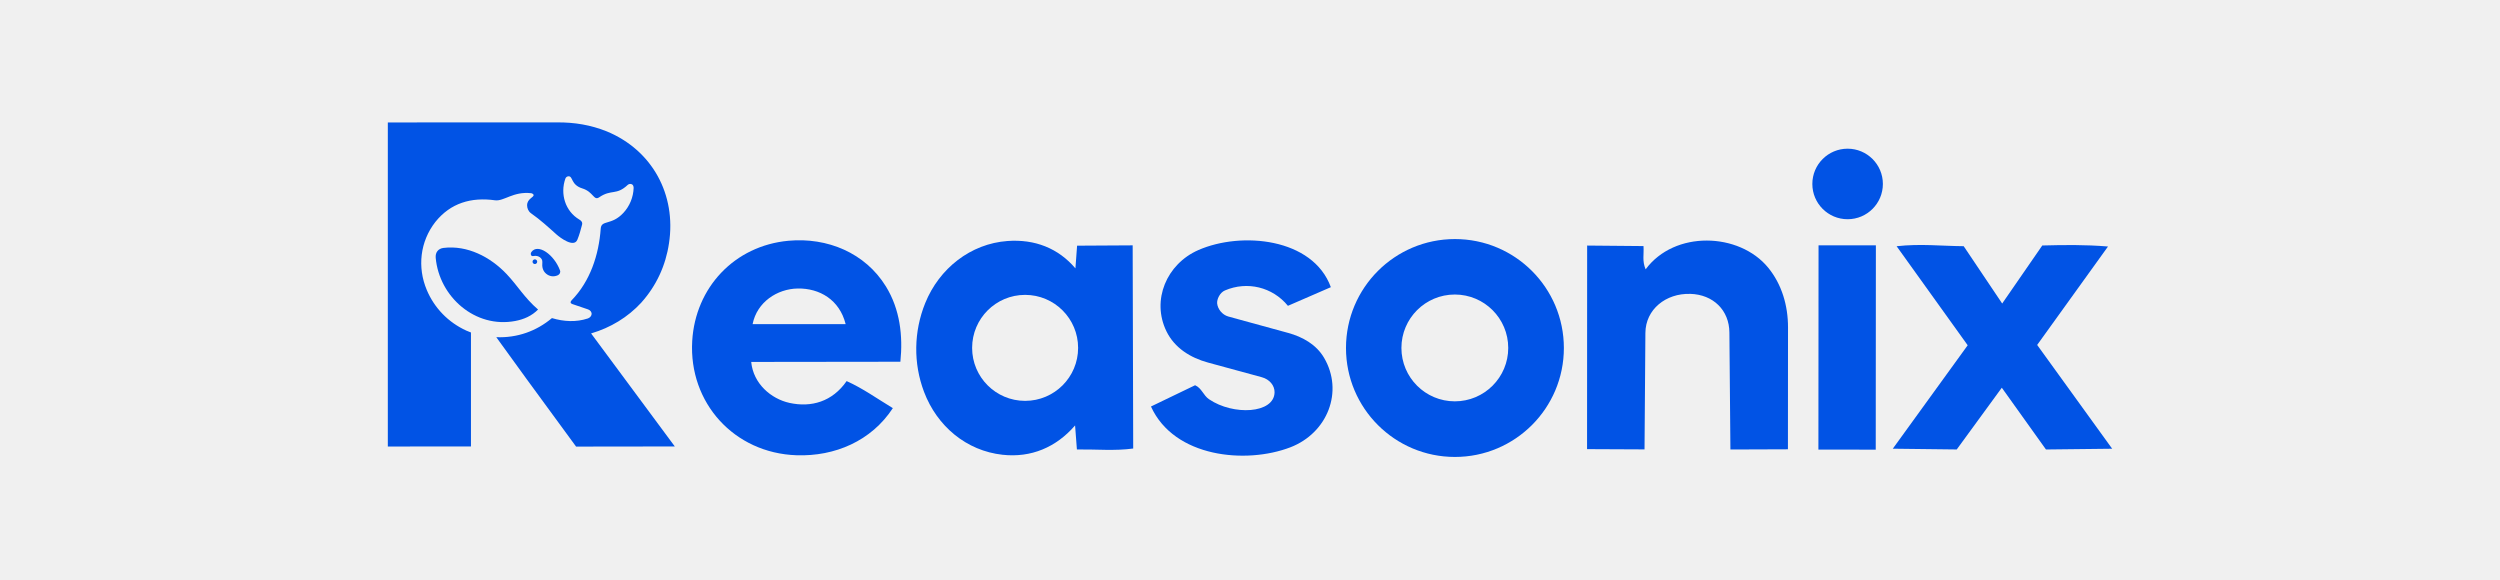
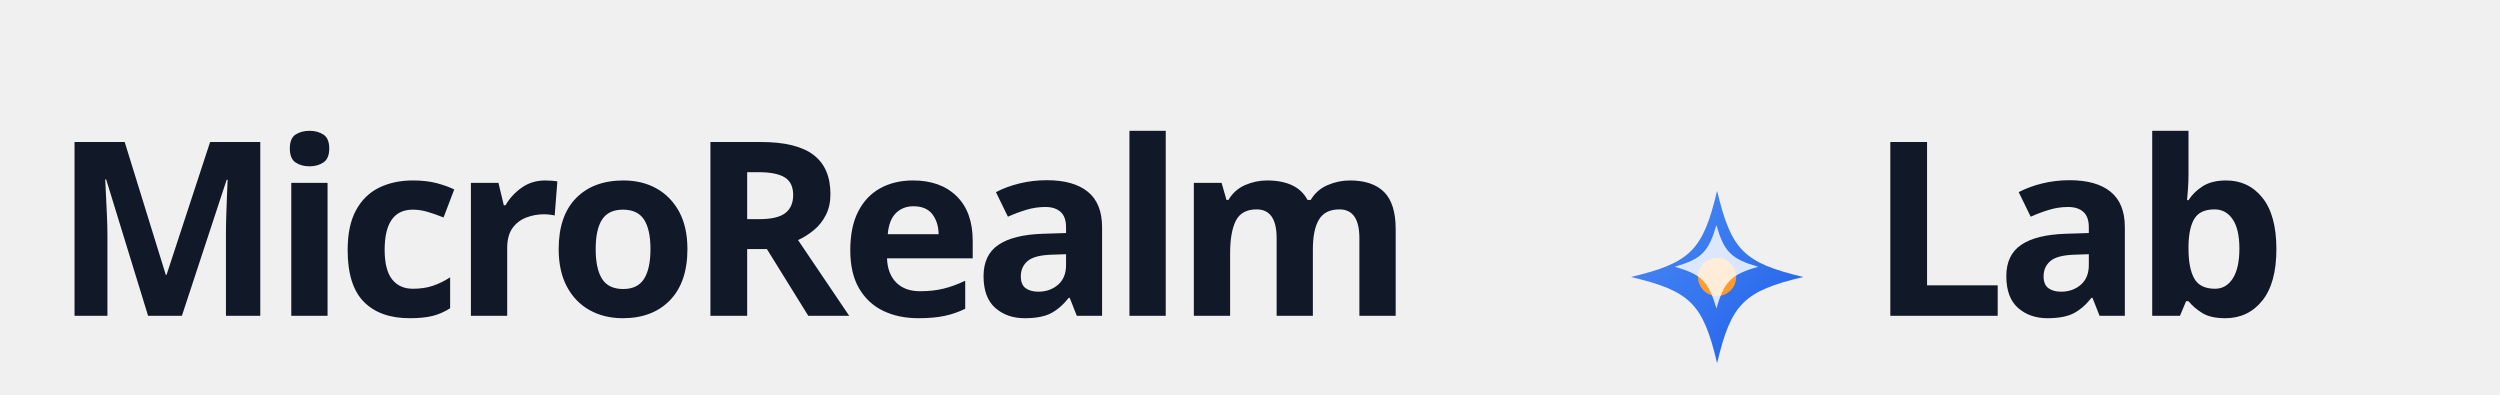
- <svg xmlns="http://www.w3.org/2000/svg" id="_图层_1" data-name="图层 1" viewBox="0 0 1692.66 392.25">
+ <svg xmlns="http://www.w3.org/2000/svg" viewBox="0 0 760 120" role="img" aria-label="MicroRealm Lab">
  <defs>
+     <linearGradient id="realm-star" x1="0" y1="0" x2="1" y2="1">
+       <stop offset="0" stop-color="#4d8df6" />
+       <stop offset="1" stop-color="#1f5fe8" />
+     </linearGradient>
    <style>
-       .cls-1 {
-         fill: #0153e5;
+       .word {
+         font-family: "Avenir Next Rounded", "Avenir Next", "Nunito Sans", "Arial Rounded MT Bold", system-ui, sans-serif;
+         font-weight: 900;
+         letter-spacing: -3px;
+       }
+       .main {
+         fill: #111827;
+       }
+       .accent {
+         fill: url(#realm-star);
+       }
+       .warm {
+         fill: #ff9a2f;
      }
    </style>
  </defs>
-   <path class="cls-1" d="M767.26,303.68c-12.37,1.71-24.96.46-38.13.63l-1.23-16.27c-12.87,14.9-29.84,21.97-49.07,19.87-24.58-2.69-44.41-19.38-53.2-42.6-7.32-19.32-6.99-40.86.81-60.12,9.5-23.46,30.72-40.21,55.73-42.02,18.41-1.33,34.33,4.84,45.96,18.54l1.13-15.37,37.63-.22.36,137.56ZM729.95,235.53c0-19.82-16.06-35.88-35.88-35.88s-35.88,16.06-35.88,35.88,16.06,35.88,35.88,35.88,35.88-16.06,35.88-35.88Z" />
-   <path class="cls-1" d="M573.23,258.02c11.08,4.99,20.6,11.87,31.28,18.31-14.54,22.26-39.3,32.78-65.14,31.91-42.29-1.42-73.12-35.5-70.7-77.31,2.1-36.29,28.66-64.56,65.17-67.92,26.31-2.42,52.01,8.19,66.02,30.99,9.52,15.5,11.55,33.39,9.76,50.92l-101,.13c1.4,14.77,13.51,25.01,25.92,27.74,14.72,3.24,29.02-.82,38.69-14.77ZM572.56,219.47c-4.12-16.52-17.68-24.4-32.5-24.13-13.74.25-27.5,9.07-30.5,24.11l63,.02Z" />
-   <path class="cls-1" d="M1058.84,235.62c0,40.74-33.02,73.76-73.76,73.76s-73.76-33.02-73.76-73.76,33.02-73.76,73.76-73.76,73.76,33.02,73.76,73.76ZM1021.17,235.57c0-19.97-16.19-36.16-36.16-36.16s-36.16,16.19-36.16,36.16,16.19,36.16,36.16,36.16,36.16-16.19,36.16-36.16Z" />
-   <path class="cls-1" d="M1144.36,198.98c-16.4-.48-30.2,10.42-30.32,26.41l-.59,78.88-38.91-.18.06-137.83,38.15.35c.41,5.66-1.03,9.97,1.45,15.75,19.54-26.51,63.34-25.07,82.95-1.16,9.2,11.23,13.46,25.62,13.45,40.38l-.06,82.62-38.94.14-.69-79.28c-.13-14.92-10.82-25.64-26.54-26.1Z" />
-   <path class="cls-1" d="M1430.09,303.82l-44.84.51-29.9-41.82-30.52,41.81-43.29-.52,50.71-70.03-48.12-67.06c16.29-1.81,30.31-.14,45.42-.02l26.06,38.81,27.14-39.29c14.85-.38,28.79-.61,44.5.69l-47.96,66.65,50.79,70.28Z" />
-   <path class="cls-1" d="M873.65,302.86c-30.01,11.52-78.69,6.96-94.37-27.63l29.88-14.4c4.49,1.96,5.5,6.8,9.44,9.49,16.43,11.17,43.99,9.75,44.36-4.61.12-4.72-3.46-8.89-8.58-10.29l-36.51-9.95c-11.77-3.21-22.59-9.81-28.13-21.2-10.25-21.06.12-45.53,21.63-54.96,29.01-12.72,77.53-8.27,89.7,25.13l-29.06,12.62c-10.47-12.8-27.66-16.84-42.64-10.42-3.51,1.5-5.54,6.03-5.28,8.81.35,3.7,3.39,7.71,7.59,8.86l40.46,11.09c9.77,2.68,19.02,7.82,24.29,16.77,13.52,22.96,2.31,51.05-22.78,60.69Z" />
-   <rect class="cls-1" x="1181.54" y="215.87" width="138.32" height="38.82" transform="translate(1014.48 1485.8) rotate(-89.96)" />
-   <circle class="cls-1" cx="1250.95" cy="124.55" r="23.88" />
-   <g>
-     <path class="cls-1" d="M369.75,185.3c2.09,1.76,4.98,2.41,7.95,1.06,1.18-.54,1.96-1.91,1.47-3.25-3.92-10.71-14.97-18.54-19.38-12.48-.54.74-.52,1.7-.11,2.29.32.47.97.57,1.82.4,2.68-.56,6.02,1.31,5.7,4.3-.33,3.12.3,5.79,2.56,7.69Z" />
-     <path class="cls-1" d="M434.28,204.78c10.12-11.32,16.46-25.01,18.67-40.07,5.04-32.93-11.31-63.01-42.11-75.75-10.83-4.35-21.95-6.2-33.76-6.09l-114.5.03v219.42s56.29-.04,56.29-.04v-77.17c-1.86-.69-3.15-1.27-3.15-1.27-12.24-5.59-21.6-15.29-26.74-27.44-6.56-15.51-4.54-32.9,5.78-46.12,10.28-12.84,24.31-16.92,40.41-14.67,5.95.83,12.3-6.15,24.4-4.81.81.09,1.63.7,1.71,1.18.28,1.65-4.4,2.54-4.4,7.05,0,1.9.85,4.1,2.65,5.36,6.17,4.33,11.51,9.19,17.1,14.22,2.72,2.44,11.93,9.31,14.27,3.72,1.37-3.26,2.27-6.68,3.18-10.15.45-1.72-.5-2.74-1.89-3.56-9.5-5.63-13.08-17.35-9.37-27.74.36-1,1.29-1.49,2.08-1.52,3.19-.14,1.49,5.78,9.38,8.21,7.49,2.31,7.71,8.53,11.35,6.05,8.48-5.78,11.54-1.05,19.41-8.46.81-.76,2.2-.82,3.04-.23.52.36.97,1.29.93,2.38-.23,6.26-2.67,12.24-6.95,16.84-8.09,8.69-14.89,4.53-15.33,10.62-1.29,17.86-7.13,35.69-19.81,48.66-.41.42-.65,1.01-.58,1.41.07.42.57.83,1.12,1.01l10.68,3.63c1.51.51,2.6,1.87,2.41,3.31-.17,1.26-1.17,2.37-2.61,2.85-7.84,2.59-16.26,2.14-24.24-.27-10.56,8.89-23.54,13.48-37.68,12.93l20.53,28.34,33.49,45.73,66.85-.09-56.68-76.53c13.19-3.89,24.78-10.87,34.07-20.94Z" />
-     <circle class="cls-1" cx="362.14" cy="177.19" r="1.58" />
-     <path class="cls-1" d="M300.31,167.85c-3.53.43-5.65,2.96-5.31,6.74,2.39,26.35,26.7,47.92,53.94,42.72,5.8-1.11,11.08-3.41,15.36-7.74-9.27-7.98-13.79-16.12-21.41-24.13-10.91-11.47-26.43-19.54-42.58-17.59Z" />
+   <g transform="translate(16 14)">
+     <text class="word main" x="0" y="82" font-size="74" textLength="438" lengthAdjust="spacingAndGlyphs">MicroRealm</text>
+     <g transform="translate(468 44)">
+       <path class="accent" d="M38 0c4.3 18.1 8.1 21.9 26.2 26.2C46.1 30.5 42.3 34.3 38 52.4 33.7 34.3 29.9 30.5 11.8 26.2 29.9 21.9 33.7 18.1 38 0Z" />
+       <circle class="warm" cx="38" cy="26.2" r="5.8" />
+       <path fill="#ffffff" opacity="0.82" d="M37.8 10.4c2.3 8.2 4.5 10.3 12.7 12.7-8.2 2.3-10.4 4.5-12.7 12.7-2.4-8.2-4.5-10.4-12.7-12.7 8.2-2.4 10.3-4.5 12.7-12.7Z" />
+     </g>
+     <text class="word main" x="552" y="82" font-size="74" textLength="164" lengthAdjust="spacingAndGlyphs">Lab</text>
  </g>
</svg>
